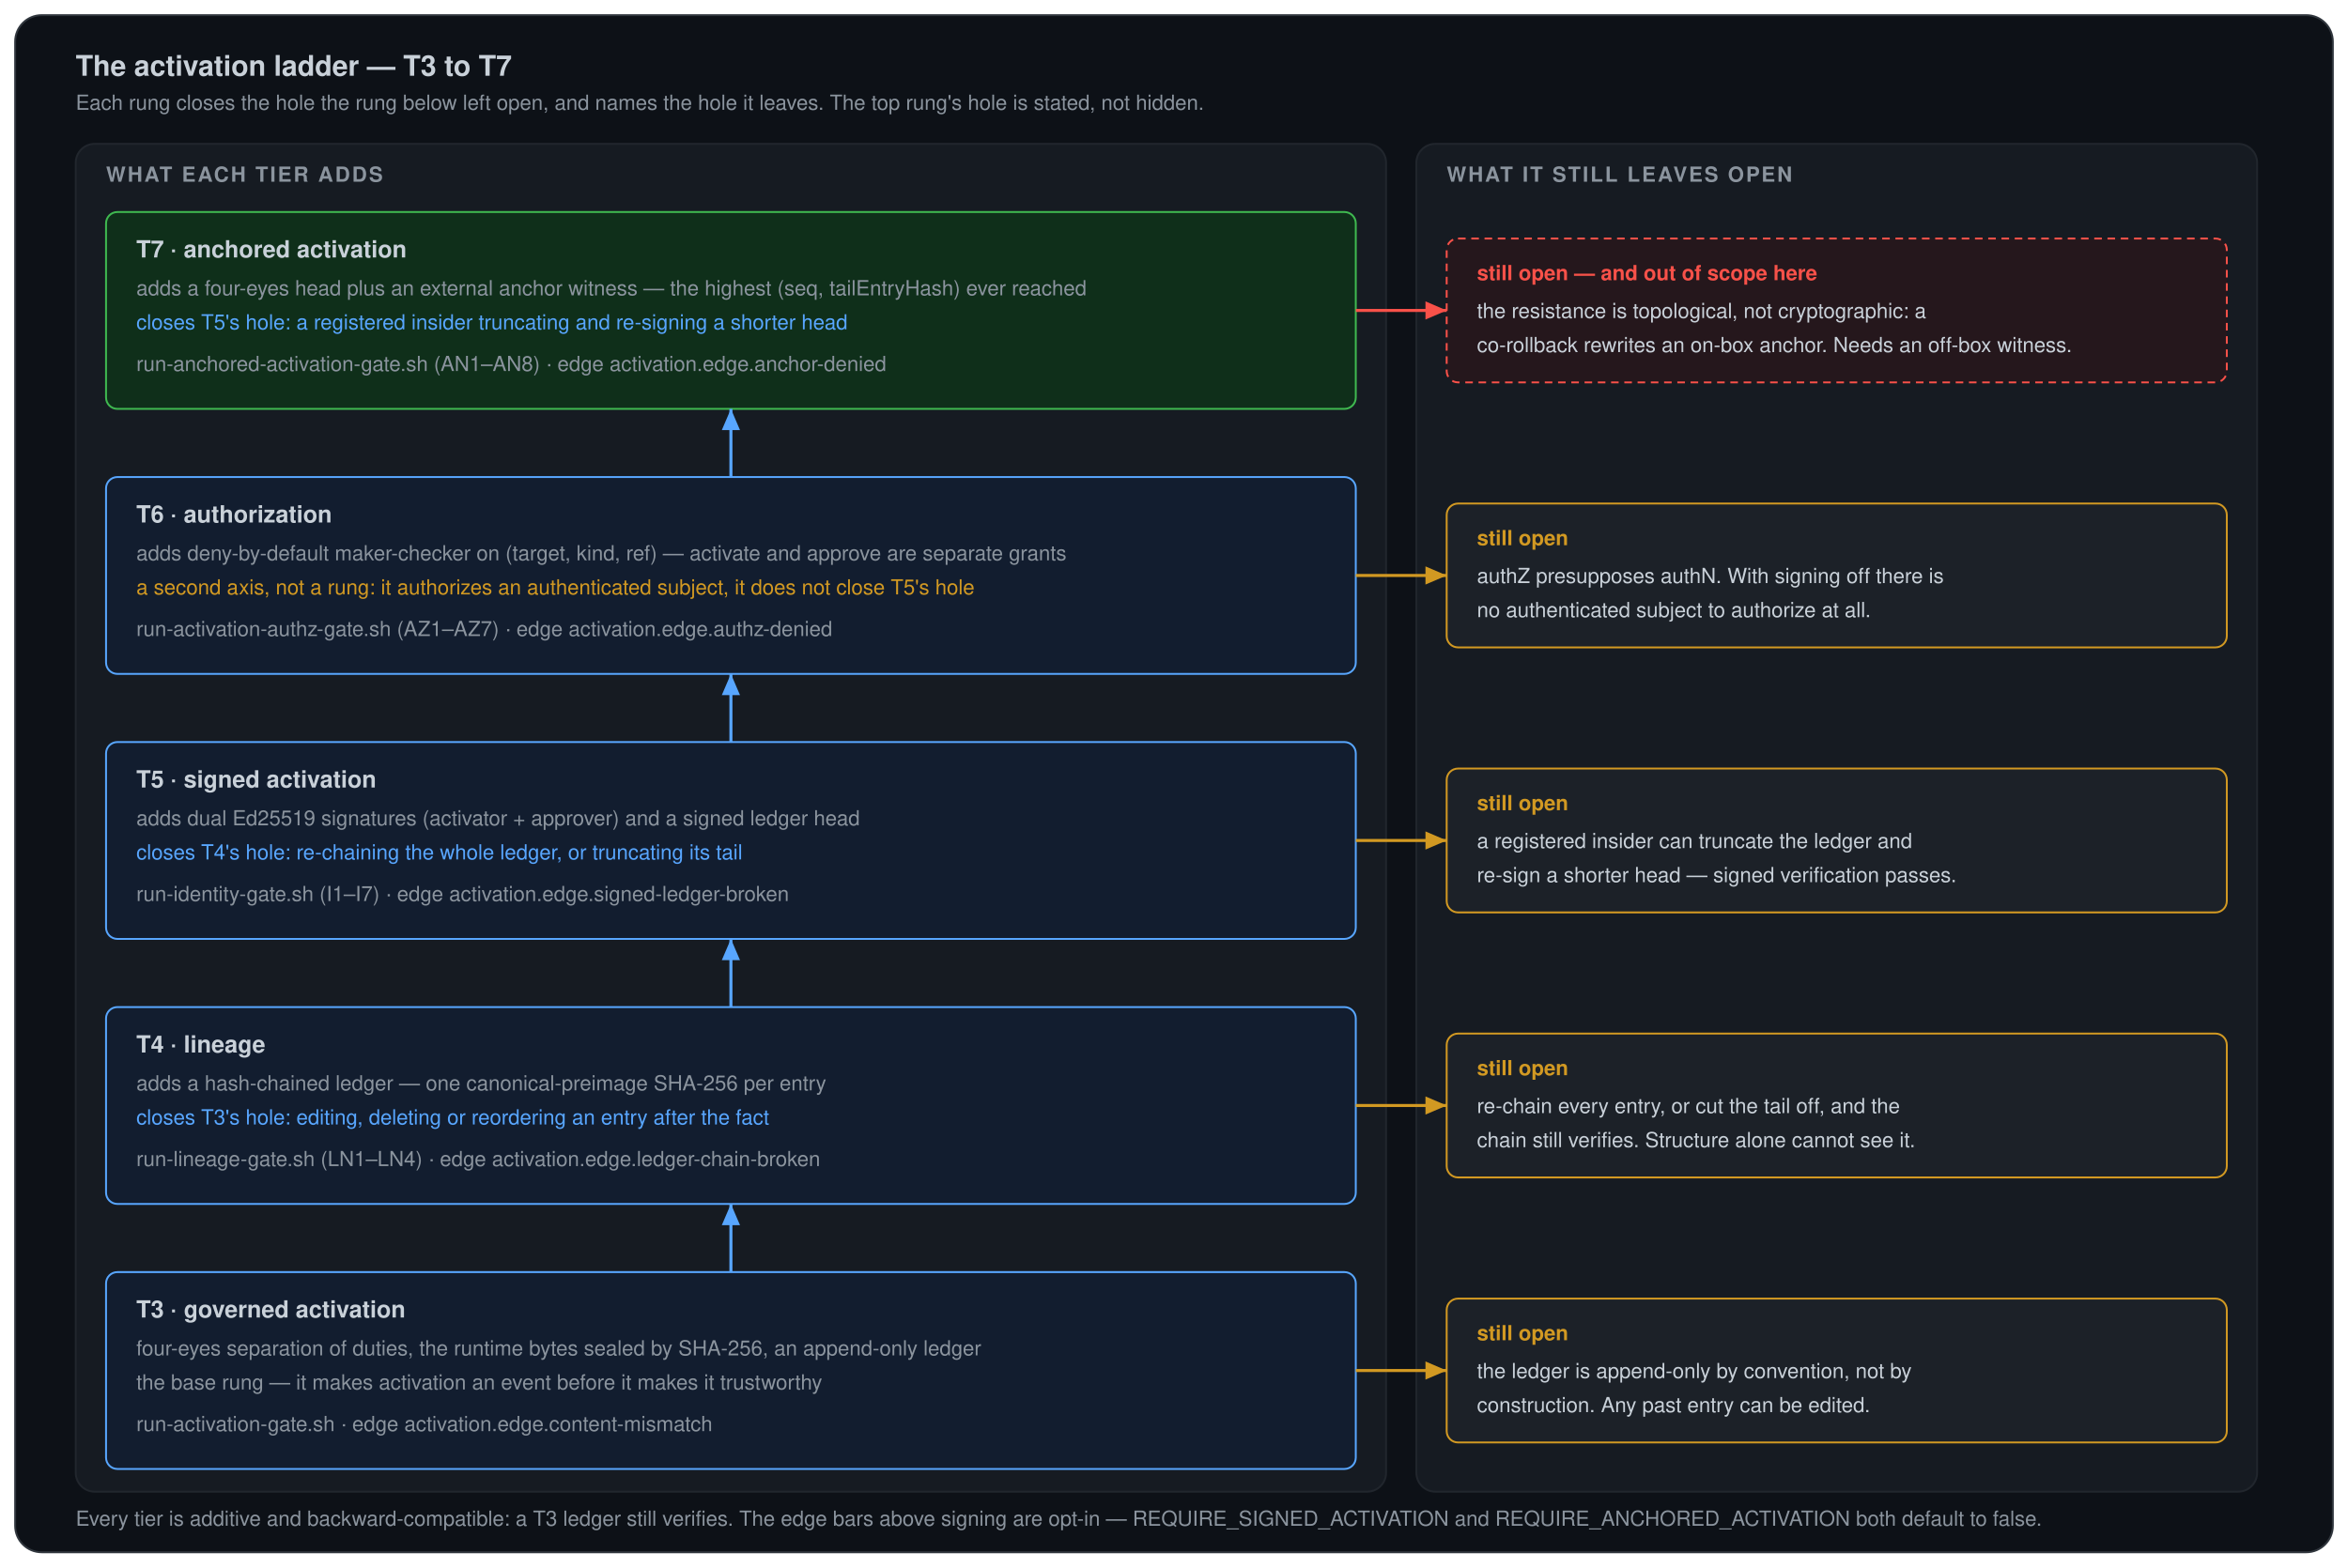
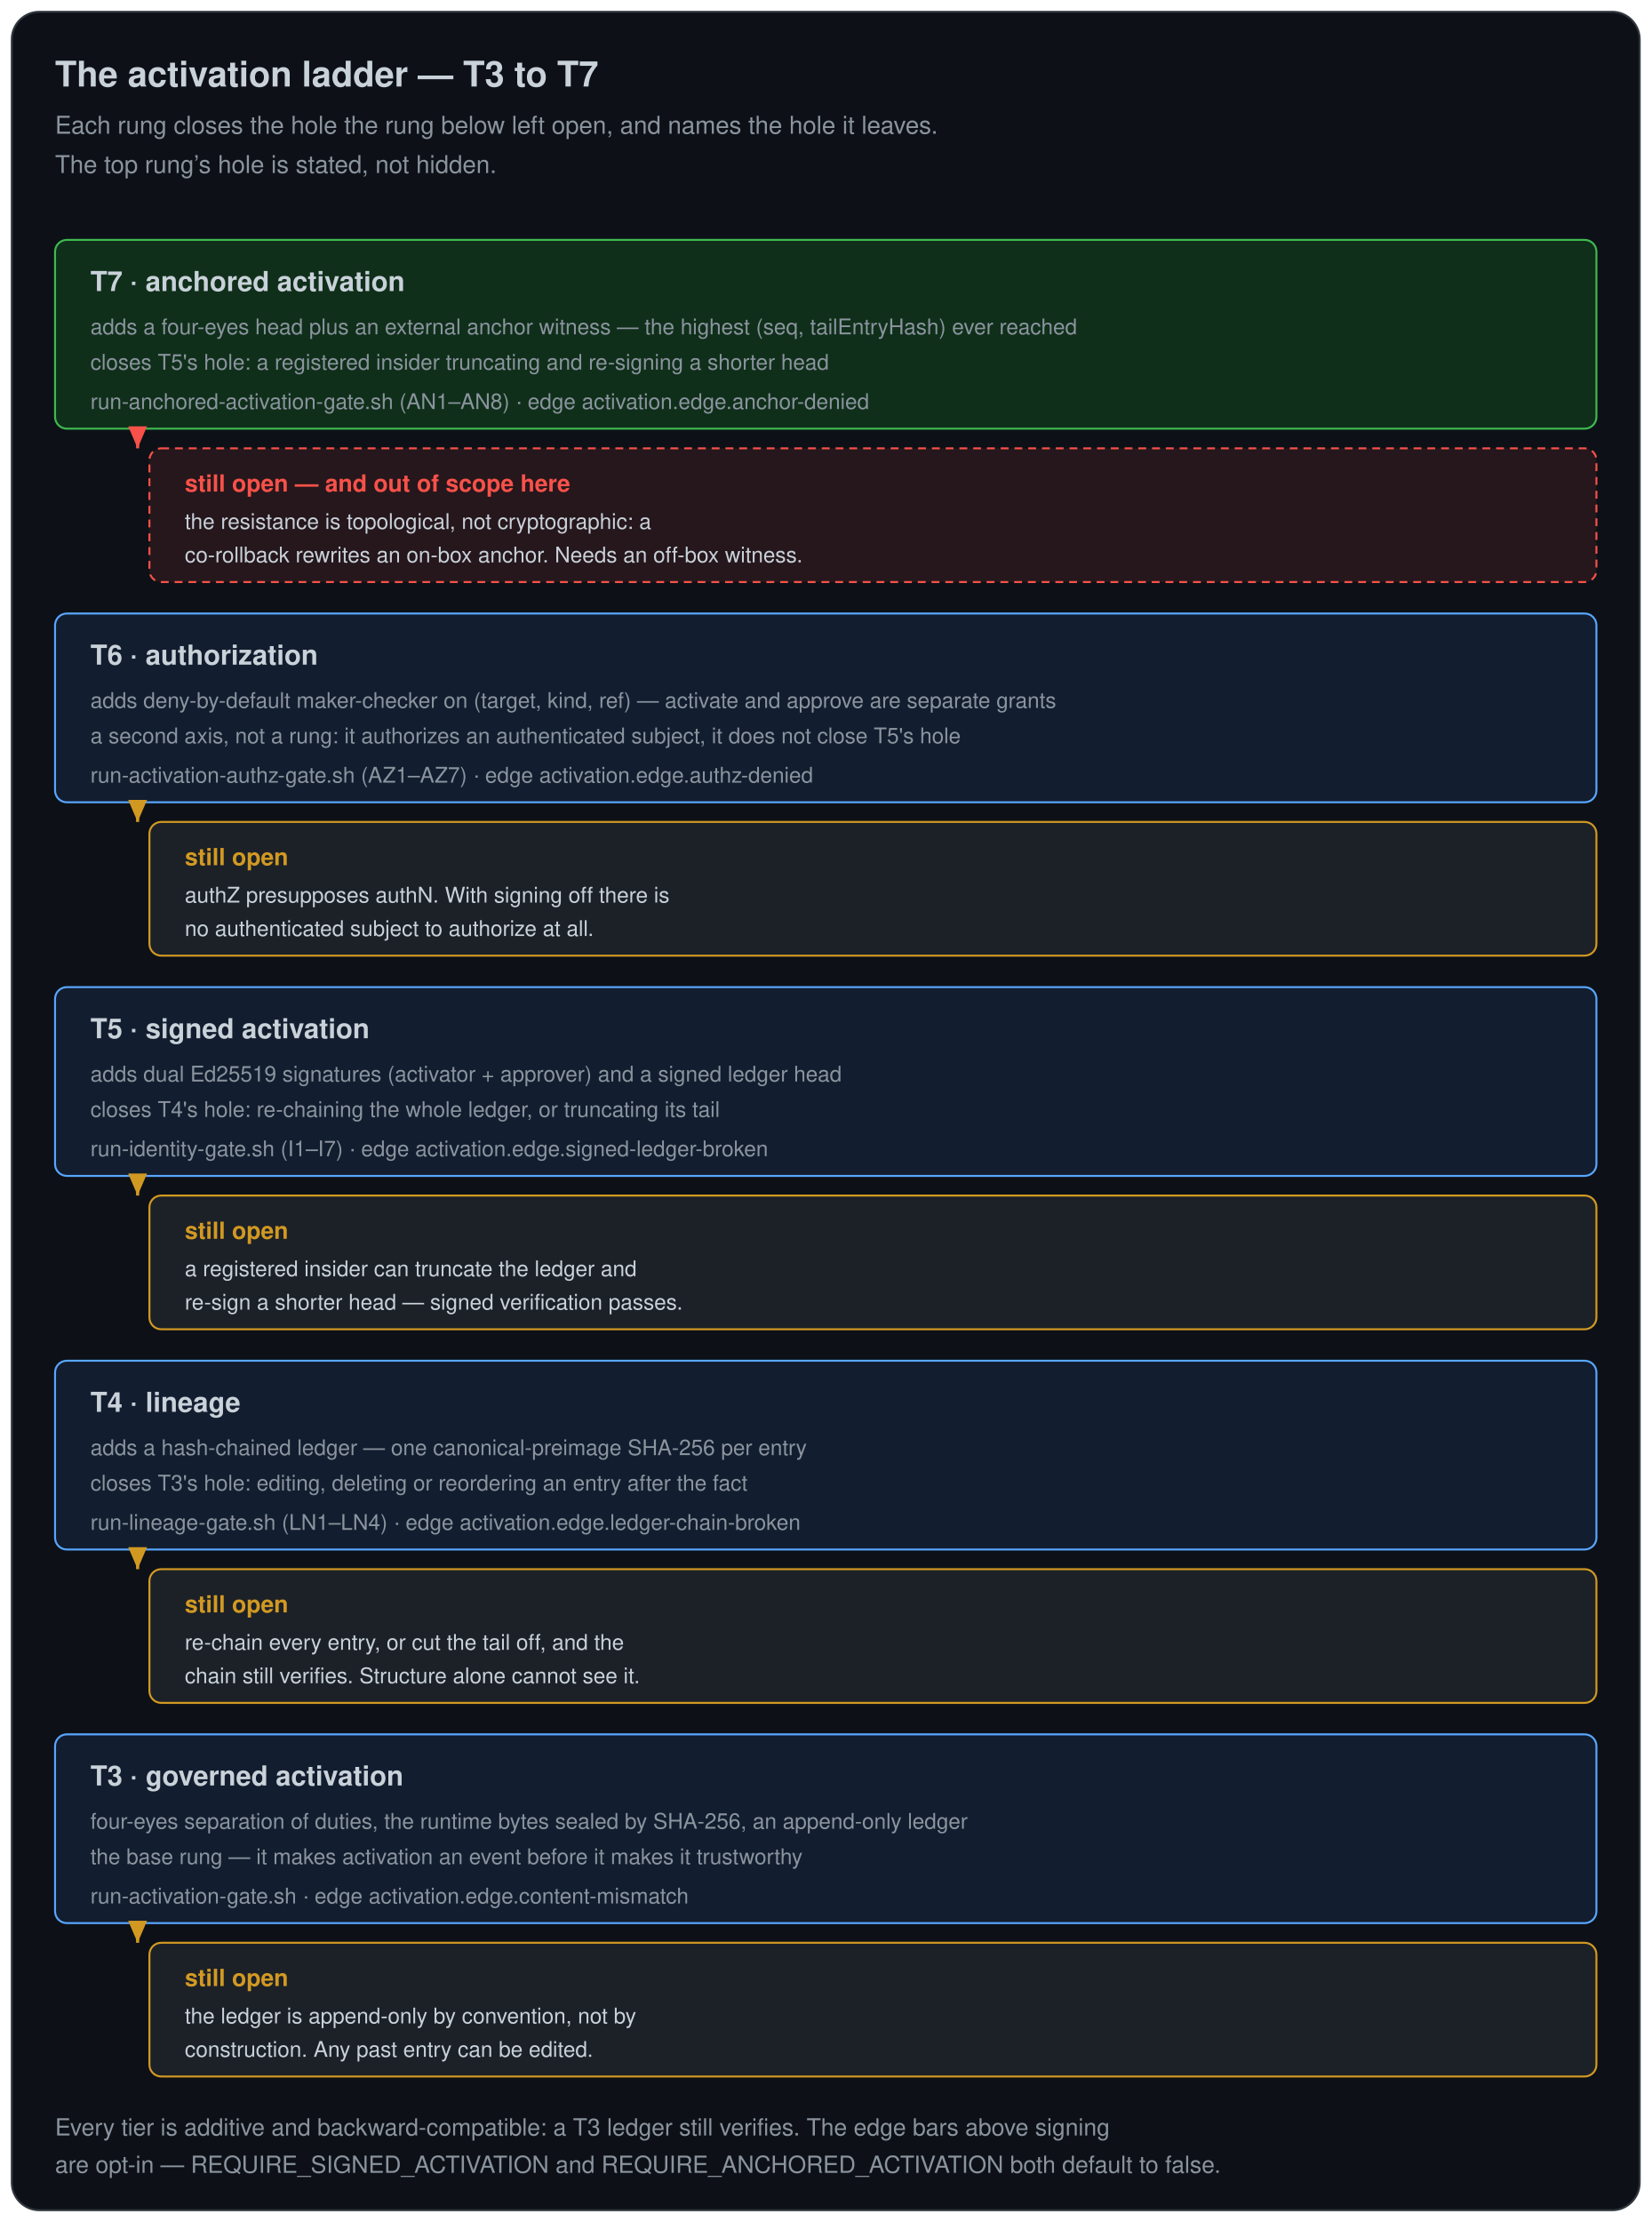
- <svg xmlns="http://www.w3.org/2000/svg" width="1240" height="828" viewBox="0 0 1240 828" font-family="-apple-system,Segoe UI,Helvetica,Arial,sans-serif">
+ <svg xmlns="http://www.w3.org/2000/svg" width="840" height="1130" viewBox="0 0 840 1130" font-family="-apple-system,Segoe UI,Helvetica,Arial,sans-serif">
  <defs>
-     <marker id="aCtrl" markerWidth="9" markerHeight="9" refX="7" refY="3" orient="auto">
-       <path d="M0,0 L7,3 L0,6 Z" fill="#58a6ff" />
-     </marker>
-     <marker id="aWarn" markerWidth="9" markerHeight="9" refX="7" refY="3" orient="auto">
+     <marker id="alW" markerWidth="9" markerHeight="9" refX="7" refY="3" orient="auto">
      <path d="M0,0 L7,3 L0,6 Z" fill="#d29922" />
    </marker>
-     <marker id="aDang" markerWidth="9" markerHeight="9" refX="7" refY="3" orient="auto">
+     <marker id="alD" markerWidth="9" markerHeight="9" refX="7" refY="3" orient="auto">
      <path d="M0,0 L7,3 L0,6 Z" fill="#f85149" />
    </marker>
  </defs>
-   <rect x="8" y="8" width="1224" height="812" rx="14" fill="#0d1117" stroke="#30363d" />
-   <text x="40" y="40" font-size="15" font-weight="700" fill="#c9d1d9">The activation ladder — T3 to T7</text>
-   <text x="40" y="58" font-size="11" fill="#8b949e">Each rung closes the hole the rung below left open, and names the hole it leaves. The top rung's hole is stated, not hidden.</text>
-   <rect x="40" y="76" width="692" height="712" rx="10" fill="#161b22" stroke="#21262d" />
-   <text x="56" y="96" font-size="11" font-weight="700" fill="#8b949e" letter-spacing="1">WHAT EACH TIER ADDS</text>
-   <rect x="748" y="76" width="444" height="712" rx="10" fill="#161b22" stroke="#21262d" />
-   <text x="764" y="96" font-size="11" font-weight="700" fill="#8b949e" letter-spacing="1">WHAT IT STILL LEAVES OPEN</text>
-   <rect x="56" y="112" width="660" height="104" rx="6" fill="#0f2f1a" stroke="#3fb950" />
-   <text x="72" y="136" font-size="12.5" font-weight="600" fill="#c9d1d9">T7 · anchored activation</text>
-   <text x="72" y="156" font-size="11" fill="#8b949e">adds a four-eyes head plus an external anchor witness — the highest (seq, tailEntryHash) ever reached</text>
-   <text x="72" y="174" font-size="11" fill="#58a6ff">closes T5's hole: a registered insider truncating and re-signing a shorter head</text>
-   <text x="72" y="196" font-size="11" fill="#8b949e">run-anchored-activation-gate.sh (AN1–AN8) · edge activation.edge.anchor-denied</text>
-   <rect x="56" y="252" width="660" height="104" rx="6" fill="#121d2f" stroke="#58a6ff" />
-   <text x="72" y="276" font-size="12.5" font-weight="600" fill="#c9d1d9">T6 · authorization</text>
-   <text x="72" y="296" font-size="11" fill="#8b949e">adds deny-by-default maker-checker on (target, kind, ref) — activate and approve are separate grants</text>
-   <text x="72" y="314" font-size="11" fill="#d29922">a second axis, not a rung: it authorizes an authenticated subject, it does not close T5's hole</text>
-   <text x="72" y="336" font-size="11" fill="#8b949e">run-activation-authz-gate.sh (AZ1–AZ7) · edge activation.edge.authz-denied</text>
-   <rect x="56" y="392" width="660" height="104" rx="6" fill="#121d2f" stroke="#58a6ff" />
-   <text x="72" y="416" font-size="12.5" font-weight="600" fill="#c9d1d9">T5 · signed activation</text>
-   <text x="72" y="436" font-size="11" fill="#8b949e">adds dual Ed25519 signatures (activator + approver) and a signed ledger head</text>
-   <text x="72" y="454" font-size="11" fill="#58a6ff">closes T4's hole: re-chaining the whole ledger, or truncating its tail</text>
-   <text x="72" y="476" font-size="11" fill="#8b949e">run-identity-gate.sh (I1–I7) · edge activation.edge.signed-ledger-broken</text>
-   <rect x="56" y="532" width="660" height="104" rx="6" fill="#121d2f" stroke="#58a6ff" />
-   <text x="72" y="556" font-size="12.5" font-weight="600" fill="#c9d1d9">T4 · lineage</text>
-   <text x="72" y="576" font-size="11" fill="#8b949e">adds a hash-chained ledger — one canonical-preimage SHA-256 per entry</text>
-   <text x="72" y="594" font-size="11" fill="#58a6ff">closes T3's hole: editing, deleting or reordering an entry after the fact</text>
-   <text x="72" y="616" font-size="11" fill="#8b949e">run-lineage-gate.sh (LN1–LN4) · edge activation.edge.ledger-chain-broken</text>
-   <rect x="56" y="672" width="660" height="104" rx="6" fill="#121d2f" stroke="#58a6ff" />
-   <text x="72" y="696" font-size="12.5" font-weight="600" fill="#c9d1d9">T3 · governed activation</text>
-   <text x="72" y="716" font-size="11" fill="#8b949e">four-eyes separation of duties, the runtime bytes sealed by SHA-256, an append-only ledger</text>
-   <text x="72" y="734" font-size="11" fill="#8b949e">the base rung — it makes activation an event before it makes it trustworthy</text>
-   <text x="72" y="756" font-size="11" fill="#8b949e">run-activation-gate.sh · edge activation.edge.content-mismatch</text>
-   <rect x="764" y="126" width="412" height="76" rx="6" fill="#25171c" stroke="#f85149" stroke-dasharray="4 3" />
-   <text x="780" y="148" font-size="11" font-weight="600" fill="#f85149">still open — and out of scope here</text>
-   <text x="780" y="168" font-size="11" fill="#c9d1d9">the resistance is topological, not cryptographic: a</text>
-   <text x="780" y="186" font-size="11" fill="#c9d1d9">co-rollback rewrites an on-box anchor. Needs an off-box witness.</text>
-   <rect x="764" y="266" width="412" height="76" rx="6" fill="#1c2128" stroke="#d29922" />
-   <text x="780" y="288" font-size="11" font-weight="600" fill="#d29922">still open</text>
-   <text x="780" y="308" font-size="11" fill="#c9d1d9">authZ presupposes authN. With signing off there is</text>
-   <text x="780" y="326" font-size="11" fill="#c9d1d9">no authenticated subject to authorize at all.</text>
-   <rect x="764" y="406" width="412" height="76" rx="6" fill="#1c2128" stroke="#d29922" />
-   <text x="780" y="428" font-size="11" font-weight="600" fill="#d29922">still open</text>
-   <text x="780" y="448" font-size="11" fill="#c9d1d9">a registered insider can truncate the ledger and</text>
-   <text x="780" y="466" font-size="11" fill="#c9d1d9">re-sign a shorter head — signed verification passes.</text>
-   <rect x="764" y="546" width="412" height="76" rx="6" fill="#1c2128" stroke="#d29922" />
-   <text x="780" y="568" font-size="11" font-weight="600" fill="#d29922">still open</text>
-   <text x="780" y="588" font-size="11" fill="#c9d1d9">re-chain every entry, or cut the tail off, and the</text>
-   <text x="780" y="606" font-size="11" fill="#c9d1d9">chain still verifies. Structure alone cannot see it.</text>
-   <rect x="764" y="686" width="412" height="76" rx="6" fill="#1c2128" stroke="#d29922" />
-   <text x="780" y="708" font-size="11" font-weight="600" fill="#d29922">still open</text>
-   <text x="780" y="728" font-size="11" fill="#c9d1d9">the ledger is append-only by convention, not by</text>
-   <text x="780" y="746" font-size="11" fill="#c9d1d9">construction. Any past entry can be edited.</text>
-   <polyline points="716,724 764,724" fill="none" stroke="#d29922" stroke-width="1.6" marker-end="url(#aWarn)" />
-   <polyline points="716,584 764,584" fill="none" stroke="#d29922" stroke-width="1.6" marker-end="url(#aWarn)" />
-   <polyline points="716,444 764,444" fill="none" stroke="#d29922" stroke-width="1.6" marker-end="url(#aWarn)" />
-   <polyline points="716,304 764,304" fill="none" stroke="#d29922" stroke-width="1.6" marker-end="url(#aWarn)" />
-   <polyline points="716,164 764,164" fill="none" stroke="#f85149" stroke-width="1.6" marker-end="url(#aDang)" />
-   <polyline points="386,672 386,636" fill="none" stroke="#58a6ff" stroke-width="1.6" marker-end="url(#aCtrl)" />
-   <polyline points="386,532 386,496" fill="none" stroke="#58a6ff" stroke-width="1.6" marker-end="url(#aCtrl)" />
-   <polyline points="386,392 386,356" fill="none" stroke="#58a6ff" stroke-width="1.6" marker-end="url(#aCtrl)" />
-   <polyline points="386,252 386,216" fill="none" stroke="#58a6ff" stroke-width="1.6" marker-end="url(#aCtrl)" />
-   <text x="40" y="806" font-size="11" fill="#8b949e">Every tier is additive and backward-compatible: a T3 ledger still verifies. The edge bars above signing are opt-in — REQUIRE_SIGNED_ACTIVATION and REQUIRE_ANCHORED_ACTIVATION both default to false.</text>
+   <rect x="6" y="6" width="828" height="1118" rx="14" fill="#0d1117" stroke="#30363d" />
+   <text x="28" y="44" font-size="18" font-weight="600" fill="#c9d1d9">The activation ladder — T3 to T7</text>
+   <text x="28" y="68" font-size="12.5" fill="#8b949e">Each rung closes the hole the rung below left open, and names the hole it leaves.</text>
+   <text x="28" y="88" font-size="12.5" fill="#8b949e">The top rung’s hole is stated, not hidden.</text>
+   <rect x="28" y="122" width="784" height="96" rx="6" fill="#0f2f1a" stroke="#3fb950" />
+   <text x="46" y="148" font-size="14" font-weight="600" fill="#c9d1d9">T7 · anchored activation</text>
+   <text x="46" y="170" font-size="11" fill="#8b949e">adds a four-eyes head plus an external anchor witness — the highest (seq, tailEntryHash) ever reached</text>
+   <text x="46" y="188" font-size="11" fill="#8b949e">closes T5's hole: a registered insider truncating and re-signing a shorter head</text>
+   <text x="46" y="208" font-size="11" fill="#8b949e">run-anchored-activation-gate.sh (AN1–AN8) · edge activation.edge.anchor-denied</text>
+   <polyline points="70,218 70,228" fill="none" stroke="#f85149" stroke-width="1.6" marker-end="url(#alD)" />
+   <rect x="76" y="228" width="736" height="68" rx="6" fill="#25171c" stroke="#f85149" stroke-dasharray="4 3" />
+   <text x="94" y="250" font-size="12" font-weight="600" fill="#f85149">still open — and out of scope here</text>
+   <text x="94" y="269" font-size="11" fill="#c9d1d9">the resistance is topological, not cryptographic: a</text>
+   <text x="94" y="286" font-size="11" fill="#c9d1d9">co-rollback rewrites an on-box anchor. Needs an off-box witness.</text>
+   <rect x="28" y="312" width="784" height="96" rx="6" fill="#121d2f" stroke="#58a6ff" />
+   <text x="46" y="338" font-size="14" font-weight="600" fill="#c9d1d9">T6 · authorization</text>
+   <text x="46" y="360" font-size="11" fill="#8b949e">adds deny-by-default maker-checker on (target, kind, ref) — activate and approve are separate grants</text>
+   <text x="46" y="378" font-size="11" fill="#8b949e">a second axis, not a rung: it authorizes an authenticated subject, it does not close T5's hole</text>
+   <text x="46" y="398" font-size="11" fill="#8b949e">run-activation-authz-gate.sh (AZ1–AZ7) · edge activation.edge.authz-denied</text>
+   <polyline points="70,408 70,418" fill="none" stroke="#d29922" stroke-width="1.6" marker-end="url(#alW)" />
+   <rect x="76" y="418" width="736" height="68" rx="6" fill="#1c2128" stroke="#d29922" />
+   <text x="94" y="440" font-size="12" font-weight="600" fill="#d29922">still open</text>
+   <text x="94" y="459" font-size="11" fill="#c9d1d9">authZ presupposes authN. With signing off there is</text>
+   <text x="94" y="476" font-size="11" fill="#c9d1d9">no authenticated subject to authorize at all.</text>
+   <rect x="28" y="502" width="784" height="96" rx="6" fill="#121d2f" stroke="#58a6ff" />
+   <text x="46" y="528" font-size="14" font-weight="600" fill="#c9d1d9">T5 · signed activation</text>
+   <text x="46" y="550" font-size="11" fill="#8b949e">adds dual Ed25519 signatures (activator + approver) and a signed ledger head</text>
+   <text x="46" y="568" font-size="11" fill="#8b949e">closes T4's hole: re-chaining the whole ledger, or truncating its tail</text>
+   <text x="46" y="588" font-size="11" fill="#8b949e">run-identity-gate.sh (I1–I7) · edge activation.edge.signed-ledger-broken</text>
+   <polyline points="70,598 70,608" fill="none" stroke="#d29922" stroke-width="1.6" marker-end="url(#alW)" />
+   <rect x="76" y="608" width="736" height="68" rx="6" fill="#1c2128" stroke="#d29922" />
+   <text x="94" y="630" font-size="12" font-weight="600" fill="#d29922">still open</text>
+   <text x="94" y="649" font-size="11" fill="#c9d1d9">a registered insider can truncate the ledger and</text>
+   <text x="94" y="666" font-size="11" fill="#c9d1d9">re-sign a shorter head — signed verification passes.</text>
+   <rect x="28" y="692" width="784" height="96" rx="6" fill="#121d2f" stroke="#58a6ff" />
+   <text x="46" y="718" font-size="14" font-weight="600" fill="#c9d1d9">T4 · lineage</text>
+   <text x="46" y="740" font-size="11" fill="#8b949e">adds a hash-chained ledger — one canonical-preimage SHA-256 per entry</text>
+   <text x="46" y="758" font-size="11" fill="#8b949e">closes T3's hole: editing, deleting or reordering an entry after the fact</text>
+   <text x="46" y="778" font-size="11" fill="#8b949e">run-lineage-gate.sh (LN1–LN4) · edge activation.edge.ledger-chain-broken</text>
+   <polyline points="70,788 70,798" fill="none" stroke="#d29922" stroke-width="1.6" marker-end="url(#alW)" />
+   <rect x="76" y="798" width="736" height="68" rx="6" fill="#1c2128" stroke="#d29922" />
+   <text x="94" y="820" font-size="12" font-weight="600" fill="#d29922">still open</text>
+   <text x="94" y="839" font-size="11" fill="#c9d1d9">re-chain every entry, or cut the tail off, and the</text>
+   <text x="94" y="856" font-size="11" fill="#c9d1d9">chain still verifies. Structure alone cannot see it.</text>
+   <rect x="28" y="882" width="784" height="96" rx="6" fill="#121d2f" stroke="#58a6ff" />
+   <text x="46" y="908" font-size="14" font-weight="600" fill="#c9d1d9">T3 · governed activation</text>
+   <text x="46" y="930" font-size="11" fill="#8b949e">four-eyes separation of duties, the runtime bytes sealed by SHA-256, an append-only ledger</text>
+   <text x="46" y="948" font-size="11" fill="#8b949e">the base rung — it makes activation an event before it makes it trustworthy</text>
+   <text x="46" y="968" font-size="11" fill="#8b949e">run-activation-gate.sh · edge activation.edge.content-mismatch</text>
+   <polyline points="70,978 70,988" fill="none" stroke="#d29922" stroke-width="1.6" marker-end="url(#alW)" />
+   <rect x="76" y="988" width="736" height="68" rx="6" fill="#1c2128" stroke="#d29922" />
+   <text x="94" y="1010" font-size="12" font-weight="600" fill="#d29922">still open</text>
+   <text x="94" y="1029" font-size="11" fill="#c9d1d9">the ledger is append-only by convention, not by</text>
+   <text x="94" y="1046" font-size="11" fill="#c9d1d9">construction. Any past entry can be edited.</text>
+   <text x="28" y="1086" font-size="12" fill="#8b949e">Every tier is additive and backward-compatible: a T3 ledger still verifies. The edge bars above signing</text>
+   <text x="28" y="1105" font-size="12" fill="#8b949e">are opt-in — REQUIRE_SIGNED_ACTIVATION and REQUIRE_ANCHORED_ACTIVATION both default to false.</text>
</svg>
